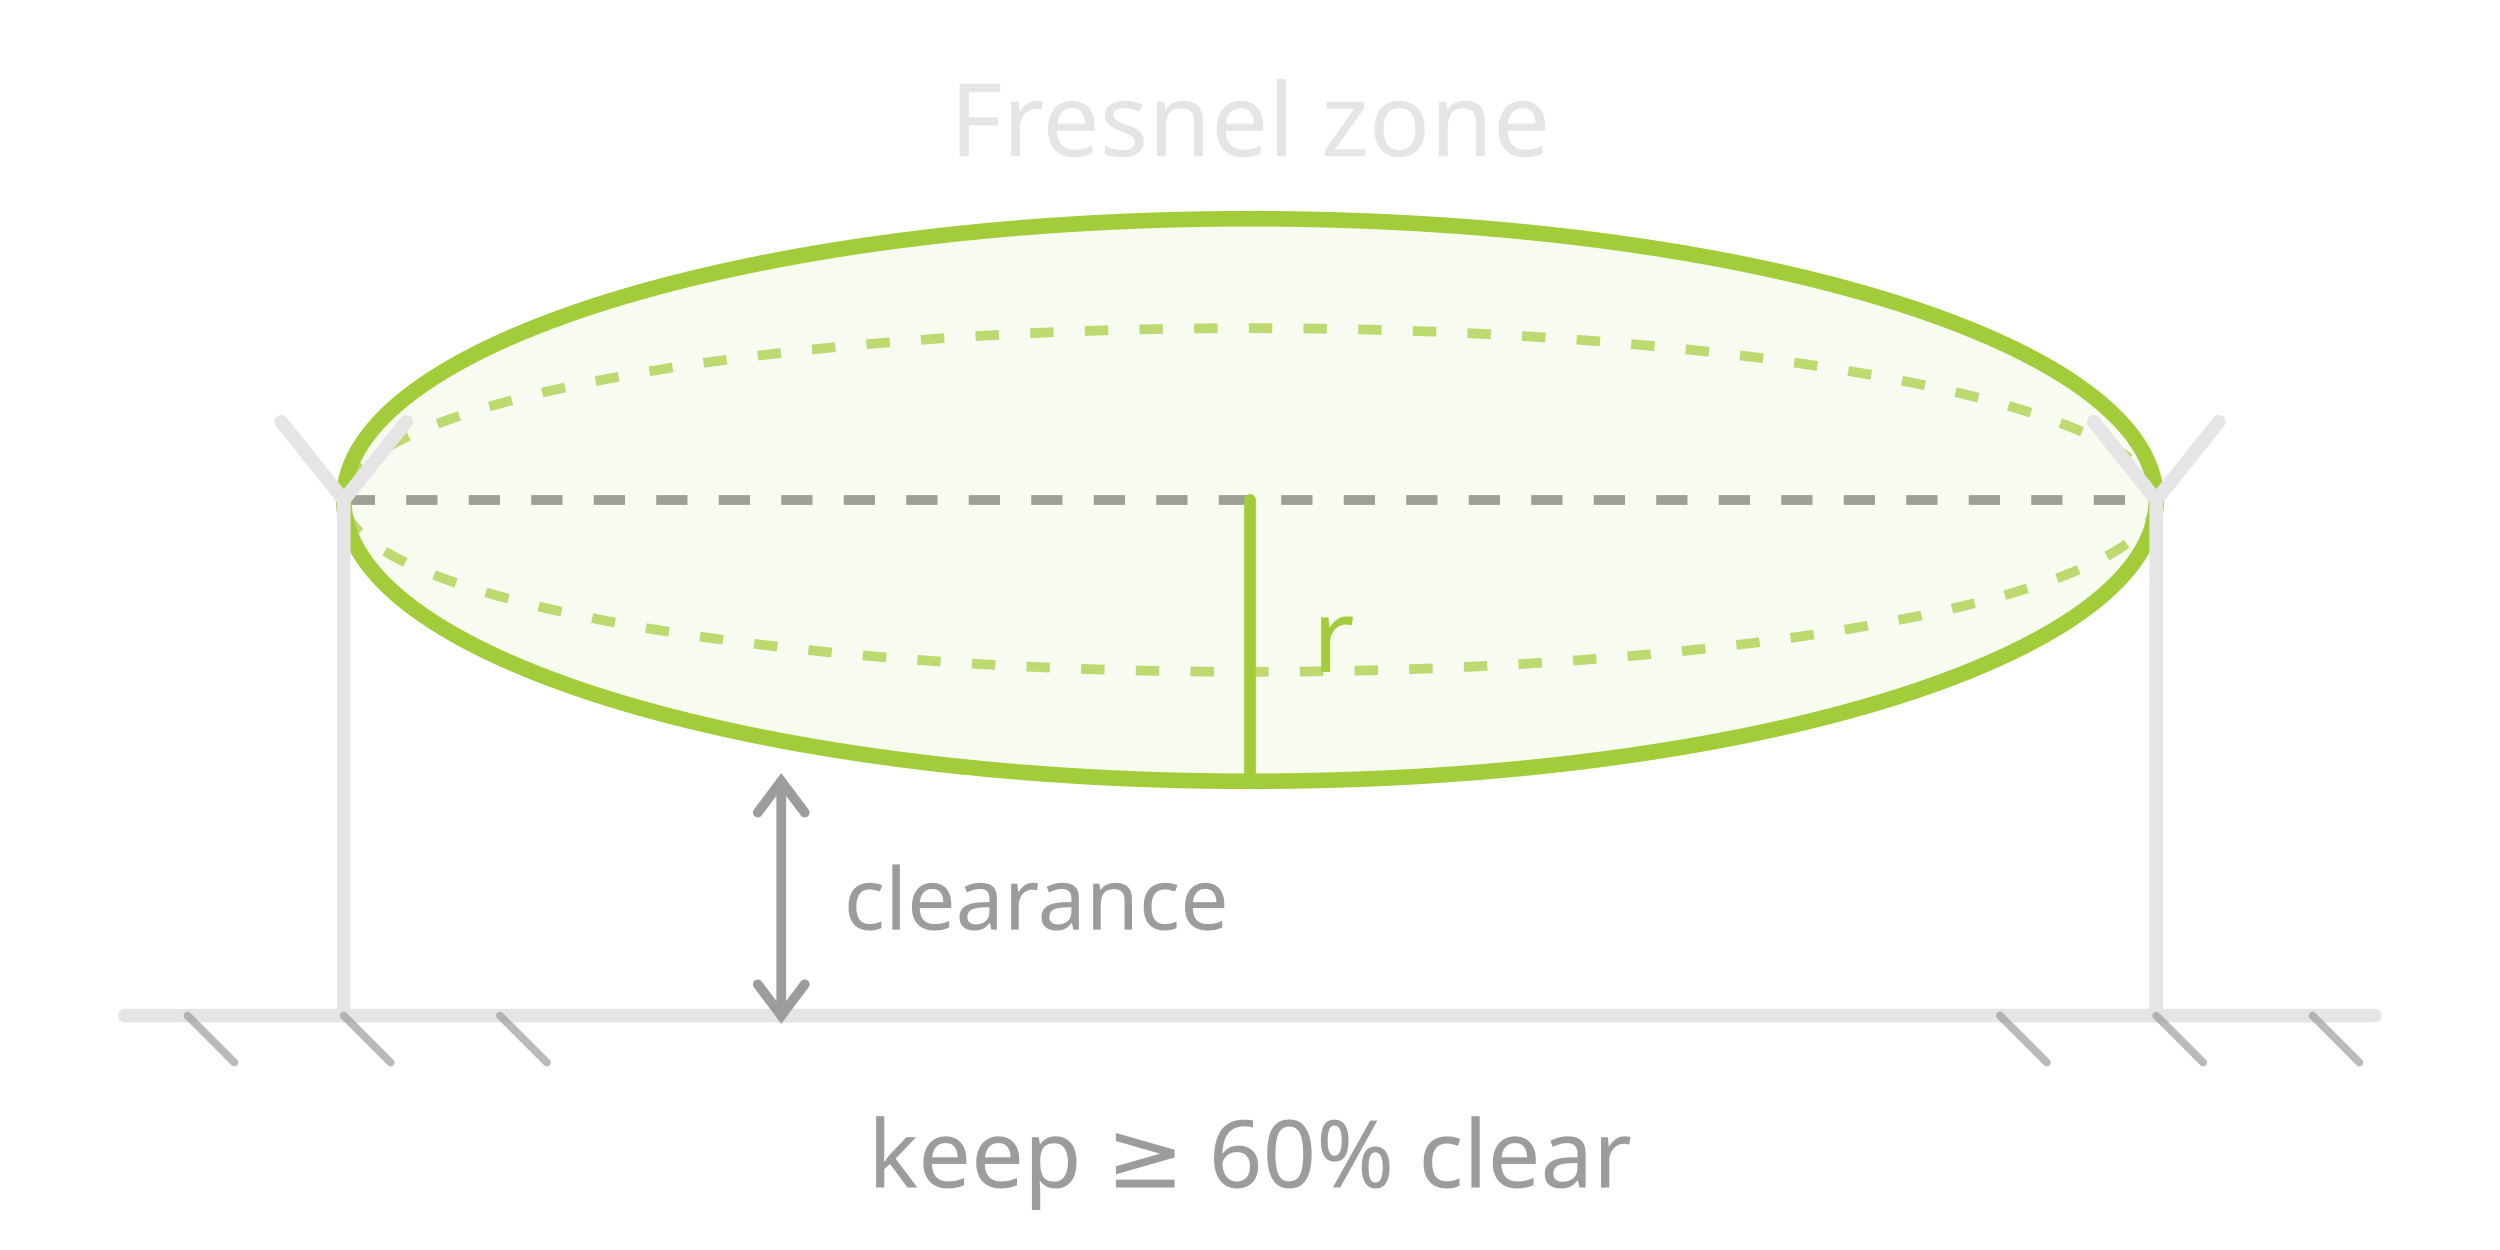
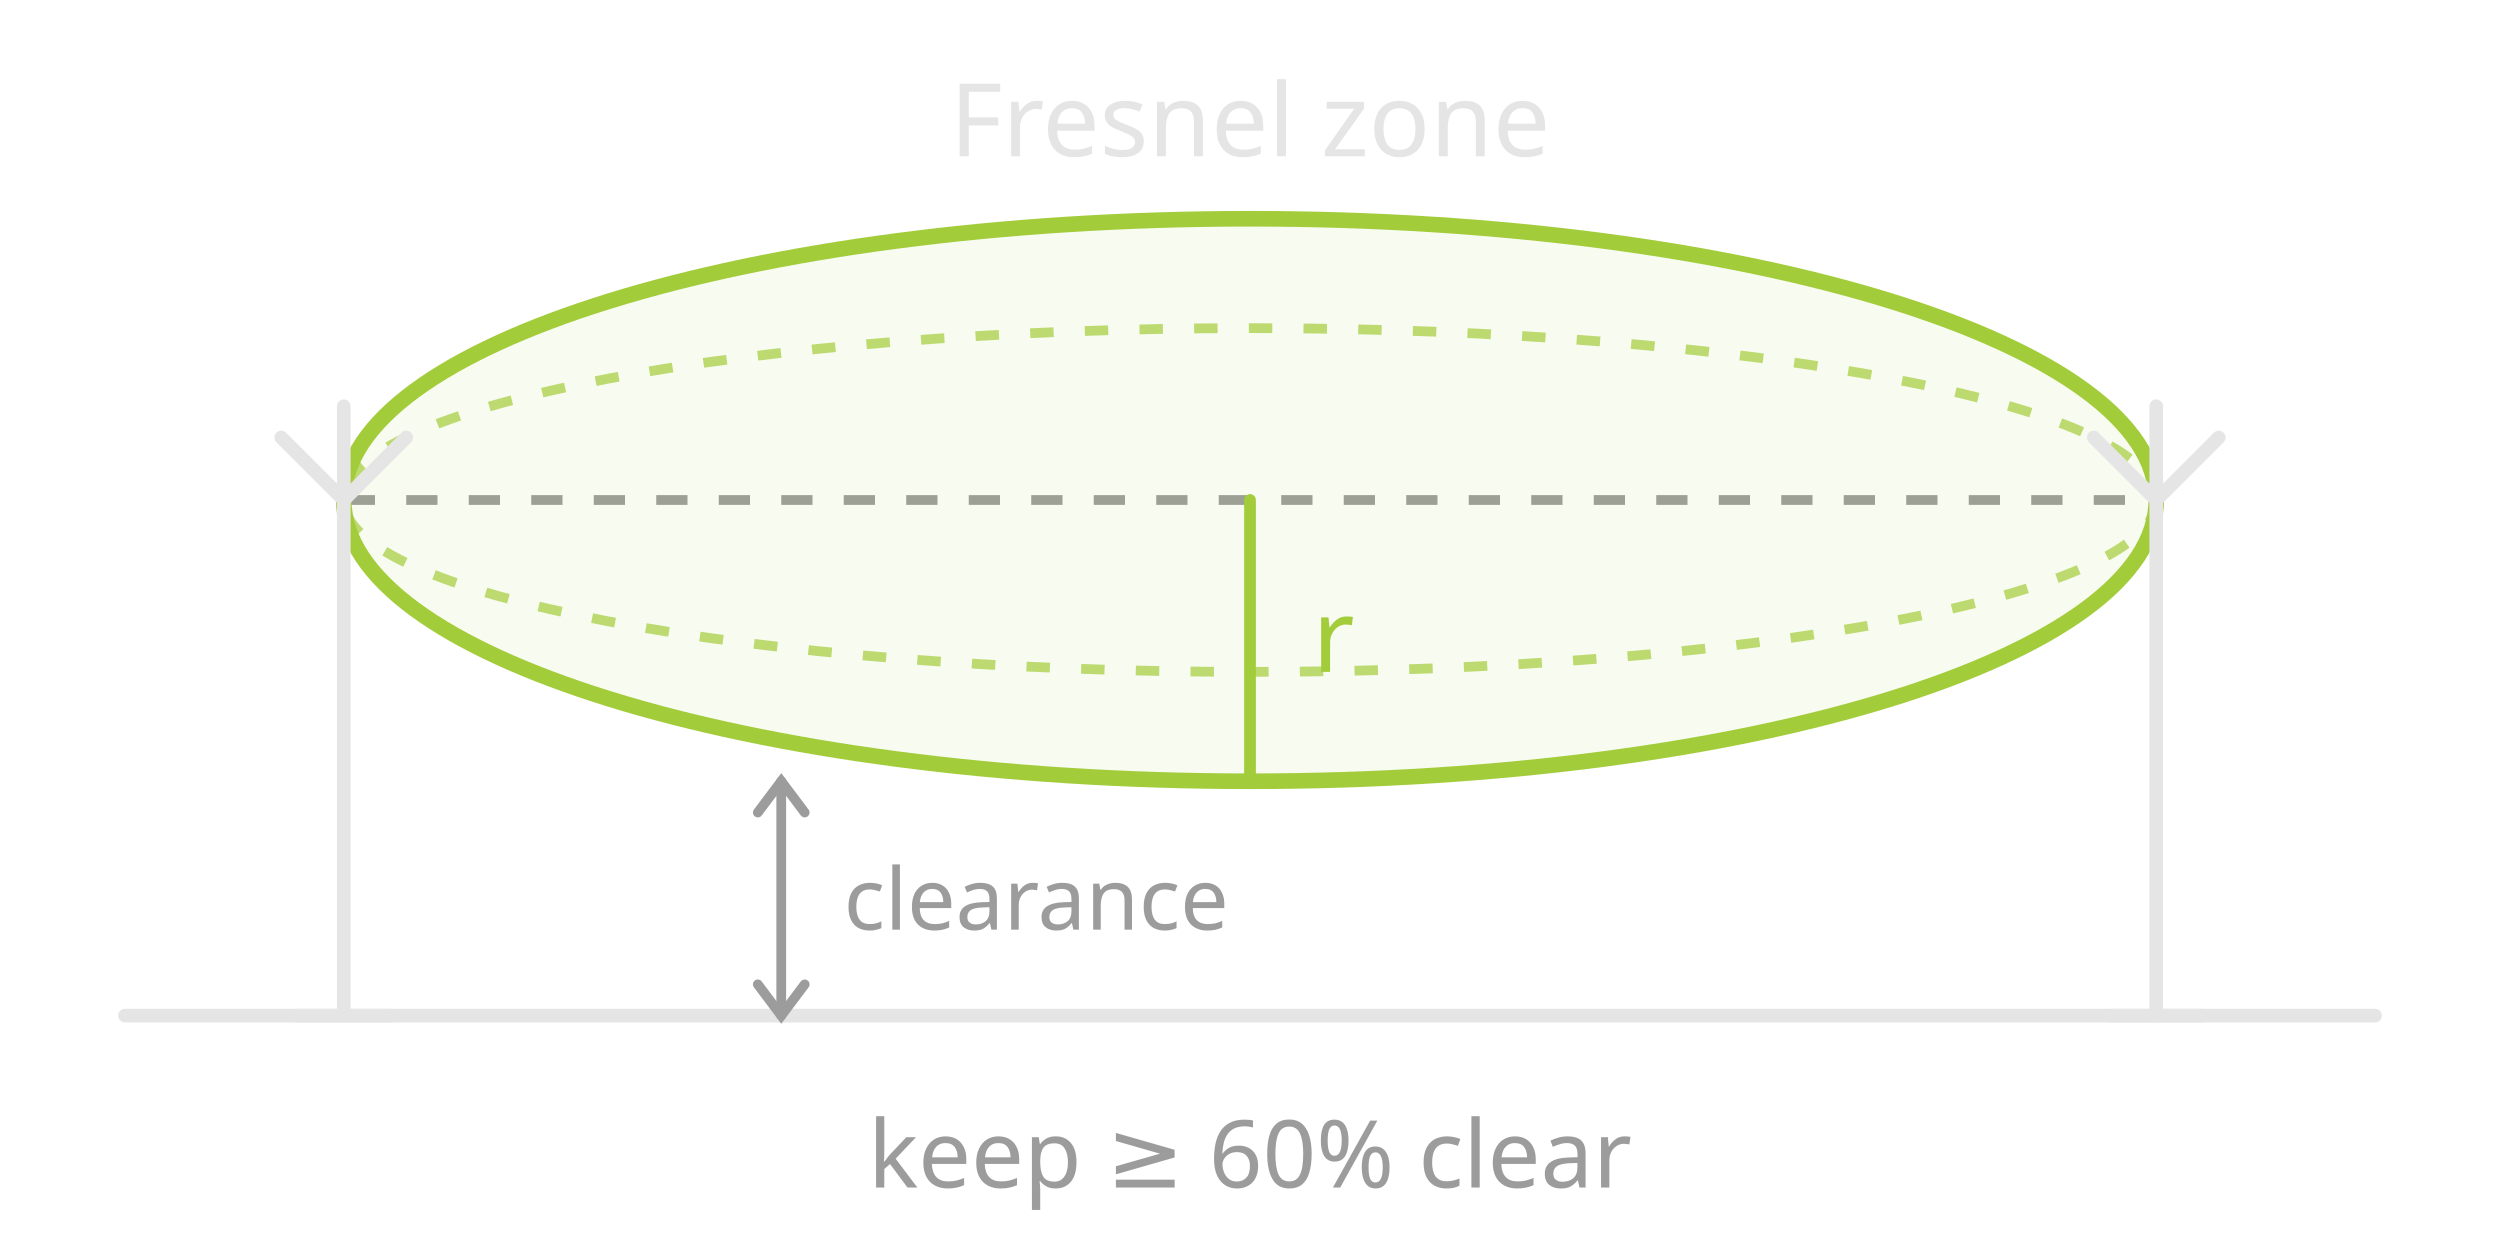
<svg xmlns="http://www.w3.org/2000/svg" viewBox="0 0 320 160" fill="none" font-family="IBM Plex Sans, sans-serif">
  <line x1="44" y1="64" x2="276" y2="64" stroke="#9C9C9C" stroke-width="1.25" stroke-dasharray="4 4" />
  <ellipse cx="160" cy="64" rx="116" ry="36" fill="#A2CC3A" fill-opacity="0.08" stroke="#A2CC3A" stroke-width="2" />
  <ellipse cx="160" cy="64" rx="116" ry="22" stroke="#A2CC3A" stroke-width="1.25" stroke-dasharray="3 4" fill="none" opacity="0.7" />
  <line x1="160" y1="64" x2="160" y2="100" stroke="#A2CC3A" stroke-width="1.5" stroke-linecap="round" />
  <text x="168" y="86" fill="#A2CC3A" font-size="13" font-weight="500">r</text>
-   <g stroke="#E5E5E5" stroke-width="1.75" stroke-linecap="round" stroke-linejoin="round">
+   <g stroke="#E5E5E5" stroke-width="1.75" stroke-linecap="round" stroke-linejoin="round" fill="none">
    <line x1="44" y1="64" x2="44" y2="130" />
-     <path d="M44 64 L36 54 M44 64 L52 54" />
+     <line x1="38" y1="130" x2="50" y2="130" />
+     <path d="M44 64 L36 56 M44 64 V52 M44 64 L52 56" />
  </g>
-   <g stroke="#E5E5E5" stroke-width="1.75" stroke-linecap="round" stroke-linejoin="round">
+   <g stroke="#E5E5E5" stroke-width="1.75" stroke-linecap="round" stroke-linejoin="round" fill="none">
    <line x1="276" y1="64" x2="276" y2="130" />
-     <path d="M276 64 L268 54 M276 64 L284 54" />
+     <line x1="270" y1="130" x2="282" y2="130" />
+     <path d="M276 64 L268 56 M276 64 V52 M276 64 L284 56" />
  </g>
  <line x1="16" y1="130" x2="304" y2="130" stroke="#E5E5E5" stroke-width="1.75" stroke-linecap="round" />
-   <g stroke="#9C9C9C" stroke-width="1" stroke-linecap="round" opacity="0.7">
-     <path d="M24 130 l6 6 M44 130 l6 6 M64 130 l6 6 M256 130 l6 6 M276 130 l6 6 M296 130 l6 6" />
-   </g>
  <g stroke="#9C9C9C" stroke-width="1.25" stroke-linecap="round">
    <line x1="100" y1="100" x2="100" y2="130" />
    <path d="M97 104 L100 100 L103 104 M97 126 L100 130 L103 126" />
  </g>
  <text x="108" y="119" fill="#9C9C9C" font-size="11" font-weight="500">clearance</text>
  <text x="160" y="20" fill="#E5E5E5" font-size="13" font-weight="500" text-anchor="middle">Fresnel zone</text>
  <text x="160" y="152" fill="#9C9C9C" font-size="12" font-weight="500" text-anchor="middle">keep ≥ 60% clear</text>
</svg>
